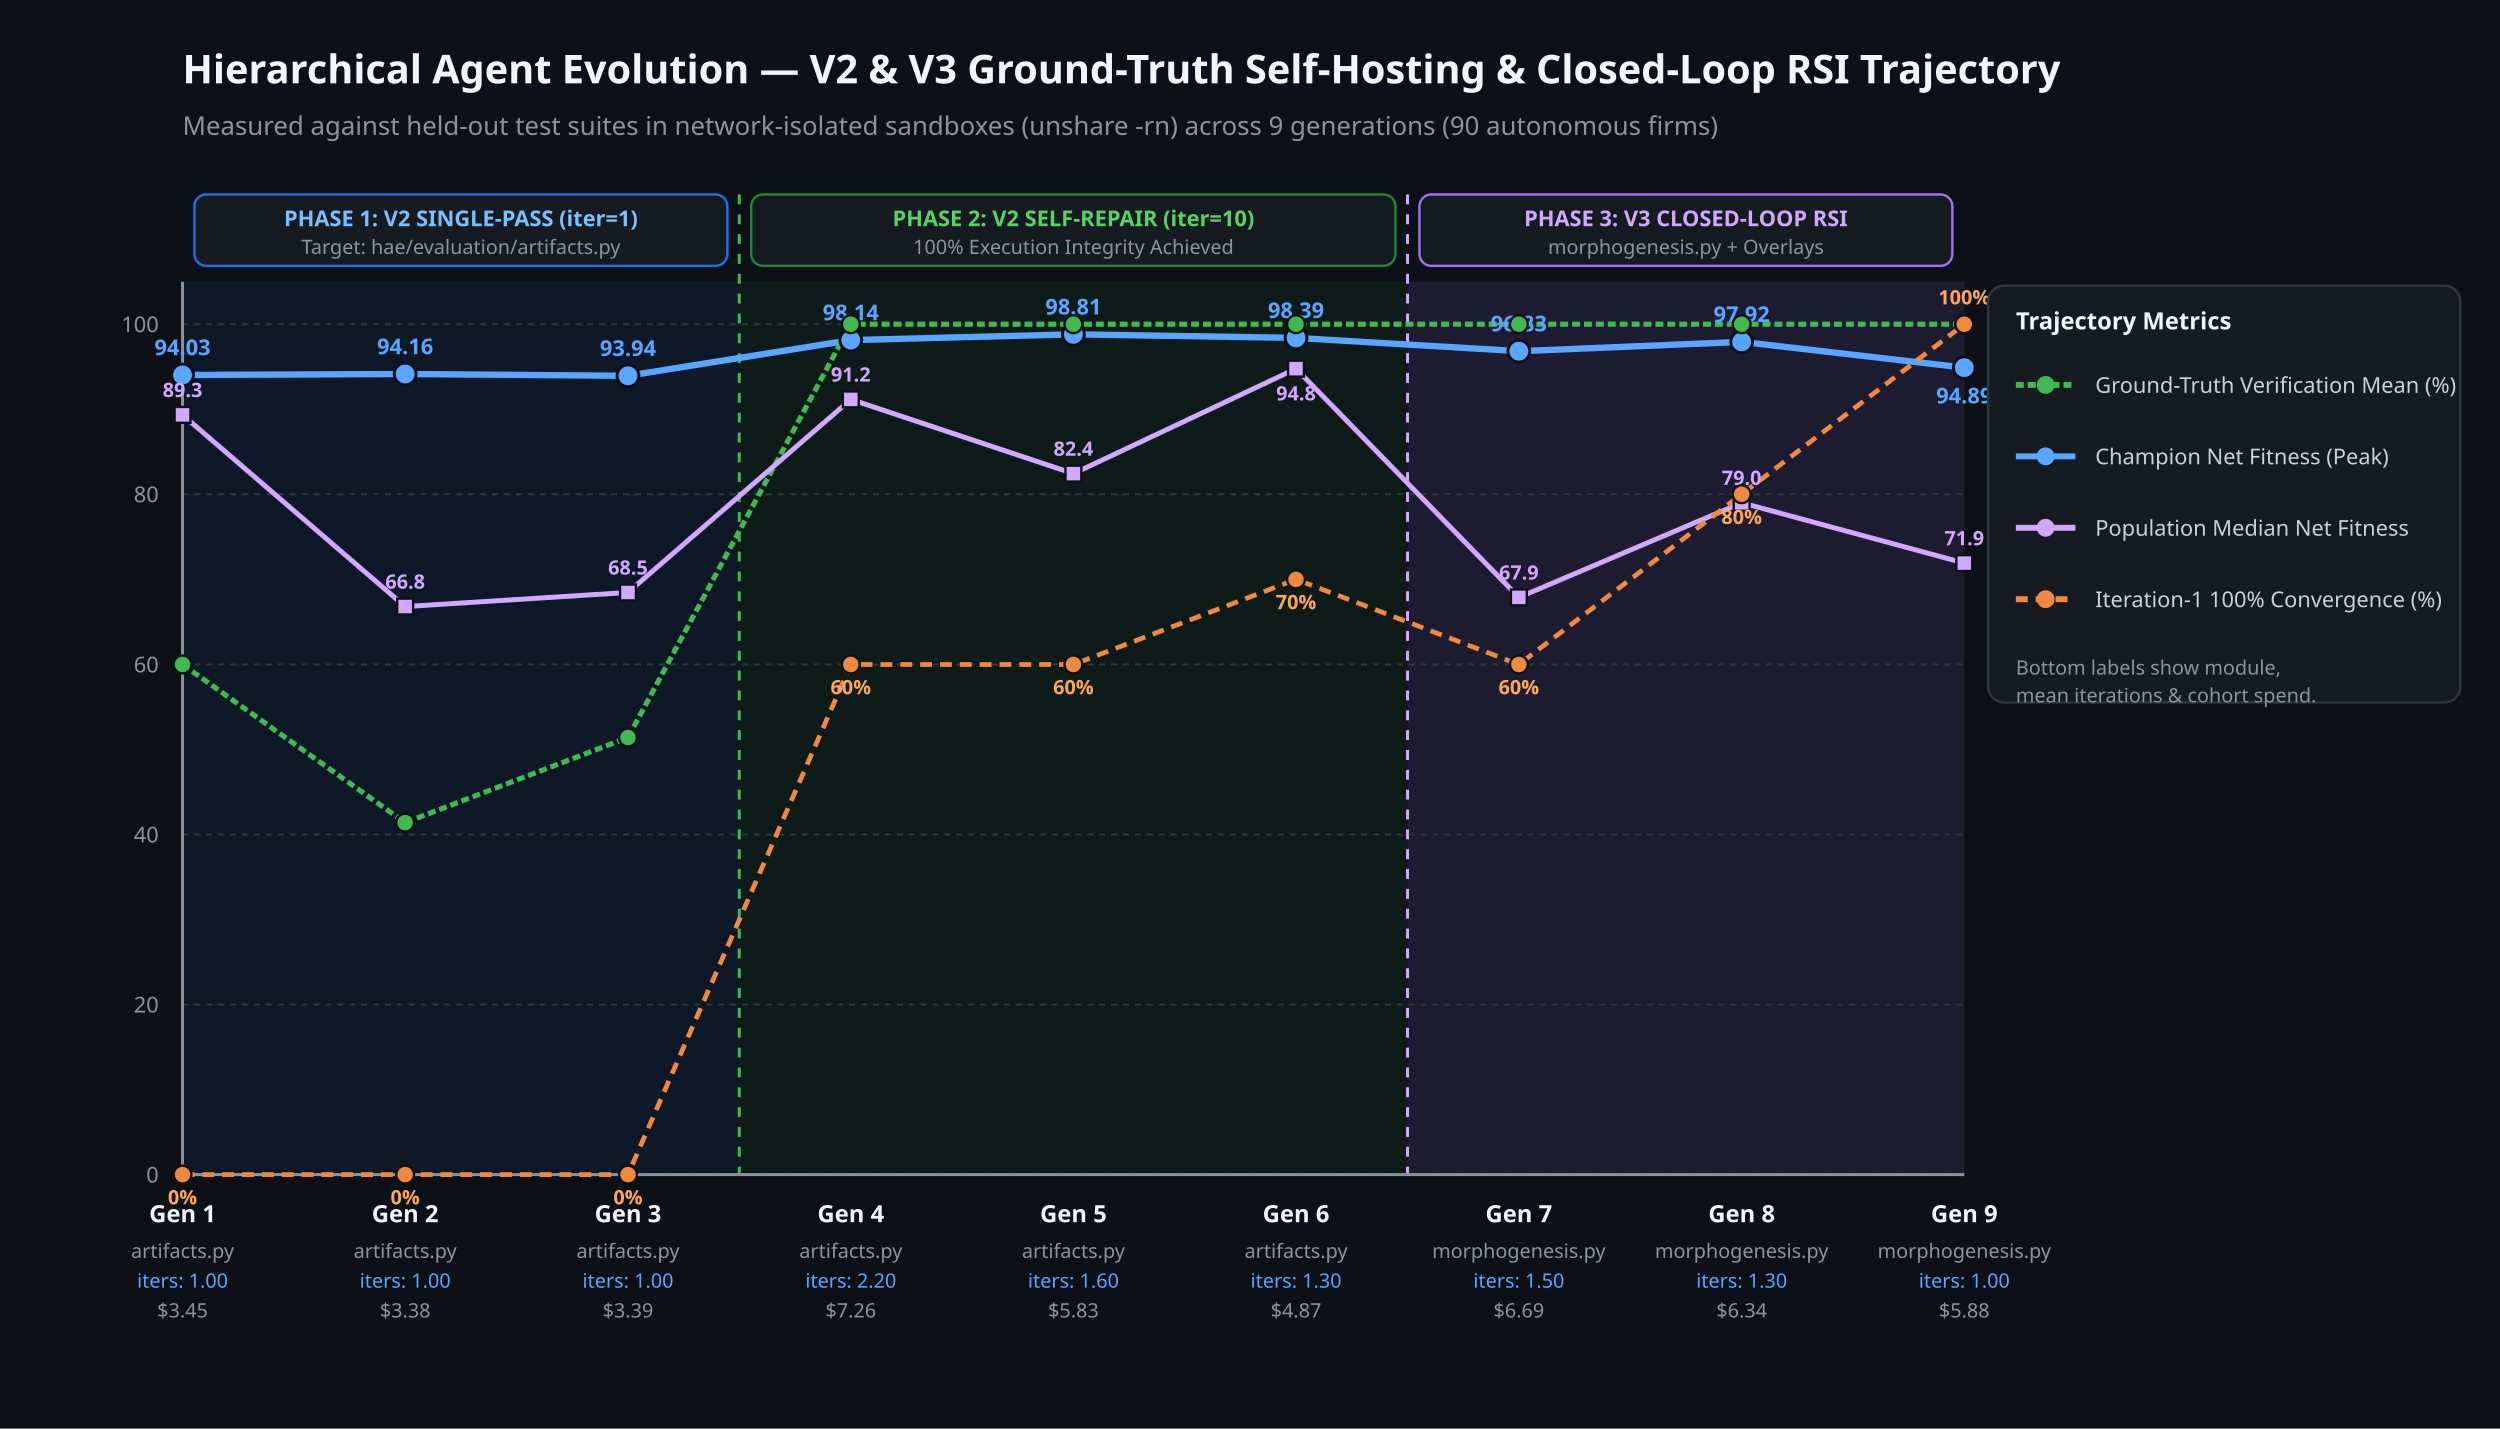
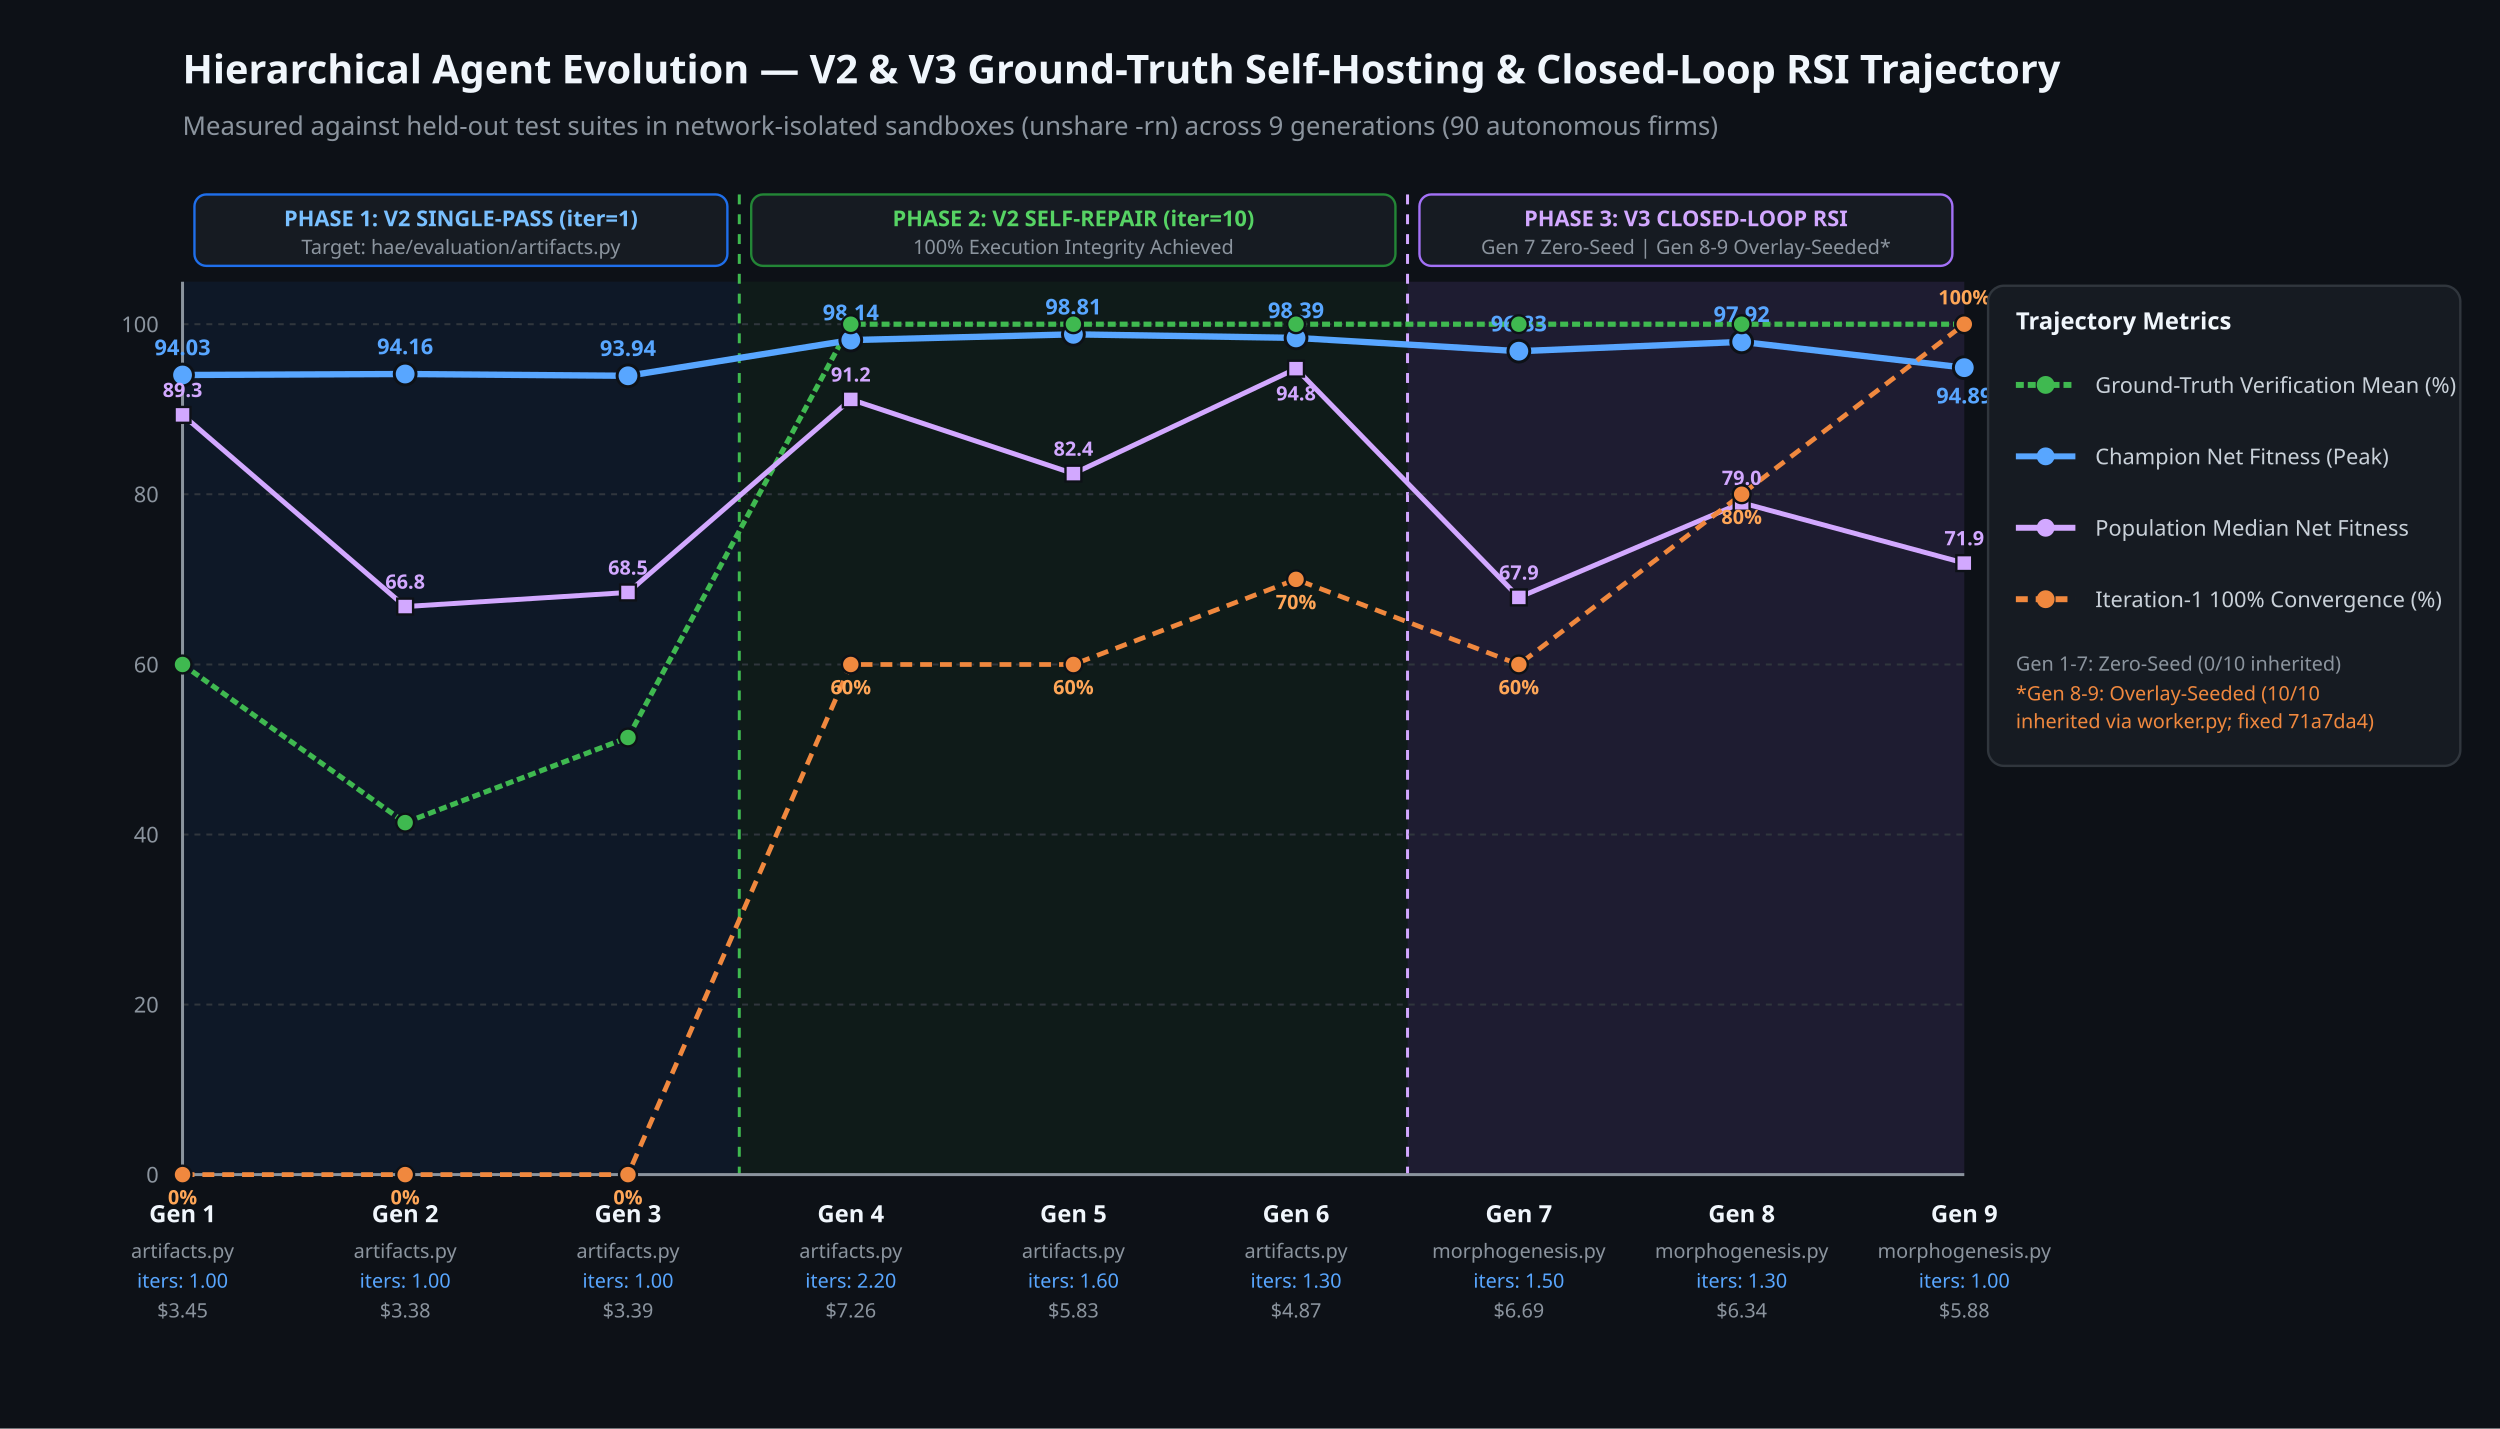
<svg xmlns="http://www.w3.org/2000/svg" viewBox="0 0 1260 720" width="1260" height="720">
  <rect width="1260" height="720" fill="#0d1117" />
  <rect x="92.0" y="142" width="280.6" height="450" fill="#1f6feb" fill-opacity="0.08" />
  <rect x="98.0" y="98" width="268.6" height="36" rx="6" fill="#161b22" stroke="#1f6feb" stroke-width="1.2" />
  <text x="232.3" y="114" fill="#79c0ff" font-family="sans-serif" font-size="11" font-weight="bold" text-anchor="middle">PHASE 1: V2 SINGLE-PASS (iter=1)</text>
  <text x="232.3" y="128" fill="#8b949e" font-family="sans-serif" font-size="10" text-anchor="middle">Target: hae/evaluation/artifacts.py</text>
  <rect x="372.6" y="142" width="336.7" height="450" fill="#238636" fill-opacity="0.09" />
  <line x1="372.6" y1="98" x2="372.6" y2="592" stroke="#3fb950" stroke-dasharray="5,5" stroke-width="1.5" />
  <rect x="378.6" y="98" width="324.7" height="36" rx="6" fill="#161b22" stroke="#238636" stroke-width="1.2" />
  <text x="541.0" y="114" fill="#56d364" font-family="sans-serif" font-size="11" font-weight="bold" text-anchor="middle">PHASE 2: V2 SELF-REPAIR (iter=10)</text>
  <text x="541.0" y="128" fill="#8b949e" font-family="sans-serif" font-size="10" text-anchor="middle">100% Execution Integrity Achieved</text>
  <rect x="709.4" y="142" width="280.6" height="450" fill="#a371f7" fill-opacity="0.12" />
  <line x1="709.4" y1="98" x2="709.4" y2="592" stroke="#d2a8ff" stroke-dasharray="5,5" stroke-width="1.5" />
  <rect x="715.4" y="98" width="268.6" height="36" rx="6" fill="#161b22" stroke="#a371f7" stroke-width="1.2" />
  <text x="849.7" y="114" fill="#d2a8ff" font-family="sans-serif" font-size="11" font-weight="bold" text-anchor="middle">PHASE 3: V3 CLOSED-LOOP RSI</text>
-   <text x="849.7" y="128" fill="#8b949e" font-family="sans-serif" font-size="10" text-anchor="middle">morphogenesis.py + Overlays</text>
+   <text x="849.7" y="128" fill="#8b949e" font-family="sans-serif" font-size="10" text-anchor="middle">Gen 7 Zero-Seed | Gen 8-9 Overlay-Seeded*</text>
  <text x="92" y="42" fill="#f0f6fc" font-family="sans-serif" font-size="20" font-weight="bold">Hierarchical Agent Evolution — V2 &amp; V3 Ground-Truth Self-Hosting &amp; Closed-Loop RSI Trajectory</text>
  <text x="92" y="68" fill="#8b949e" font-family="sans-serif" font-size="13">Measured against held-out test suites in network-isolated sandboxes (unshare -rn) across 9 generations (90 autonomous firms)</text>
  <line x1="92" y1="592.0" x2="990" y2="592.0" stroke="#30363d" stroke-width="1" stroke-dasharray="3,3" />
  <text x="80" y="596.0" fill="#8b949e" font-family="sans-serif" font-size="11" text-anchor="end">0</text>
  <line x1="92" y1="506.3" x2="990" y2="506.3" stroke="#30363d" stroke-width="1" stroke-dasharray="3,3" />
  <text x="80" y="510.3" fill="#8b949e" font-family="sans-serif" font-size="11" text-anchor="end">20</text>
  <line x1="92" y1="420.6" x2="990" y2="420.6" stroke="#30363d" stroke-width="1" stroke-dasharray="3,3" />
  <text x="80" y="424.6" fill="#8b949e" font-family="sans-serif" font-size="11" text-anchor="end">40</text>
  <line x1="92" y1="334.9" x2="990" y2="334.9" stroke="#30363d" stroke-width="1" stroke-dasharray="3,3" />
  <text x="80" y="338.9" fill="#8b949e" font-family="sans-serif" font-size="11" text-anchor="end">60</text>
  <line x1="92" y1="249.1" x2="990" y2="249.1" stroke="#30363d" stroke-width="1" stroke-dasharray="3,3" />
  <text x="80" y="253.1" fill="#8b949e" font-family="sans-serif" font-size="11" text-anchor="end">80</text>
  <line x1="92" y1="163.4" x2="990" y2="163.4" stroke="#30363d" stroke-width="1" stroke-dasharray="3,3" />
  <text x="80" y="167.4" fill="#8b949e" font-family="sans-serif" font-size="11" text-anchor="end">100</text>
  <line x1="92" y1="142" x2="92" y2="592" stroke="#8b949e" stroke-width="1.5" />
  <line x1="92" y1="592" x2="990" y2="592" stroke="#8b949e" stroke-width="1.5" />
  <polyline fill="none" stroke="#3fb950" stroke-width="2.6" stroke-dasharray="4,2" points="92.0,334.9 204.2,414.6 316.5,371.7 428.8,163.4 541.0,163.4 653.2,163.4 765.5,163.4 877.8,163.4 990.0,163.4" />
  <polyline fill="none" stroke="#58a6ff" stroke-width="3.2" points="92.0,189.0 204.2,188.5 316.5,189.4 428.8,171.4 541.0,168.5 653.2,170.3 765.5,177.0 877.8,172.3 990.0,185.3" />
  <polyline fill="none" stroke="#d2a8ff" stroke-width="2.5" points="92.0,209.1 204.2,305.7 316.5,298.6 428.8,201.3 541.0,238.7 653.2,185.8 765.5,301.1 877.8,253.4 990.0,283.8" />
  <polyline fill="none" stroke="#f0883e" stroke-width="2.4" stroke-dasharray="6,4" points="92.0,592.0 204.2,592.0 316.5,592.0 428.8,334.9 541.0,334.9 653.2,292.0 765.5,334.9 877.8,249.1 990.0,163.4" />
  <text x="92.0" y="616" fill="#f0f6fc" font-family="sans-serif" font-size="12" font-weight="bold" text-anchor="middle">Gen 1</text>
  <text x="92.0" y="634" fill="#8b949e" font-family="sans-serif" font-size="10" text-anchor="middle">artifacts.py</text>
  <text x="92.0" y="649" fill="#58a6ff" font-family="sans-serif" font-size="10" text-anchor="middle">iters: 1.00</text>
  <text x="92.0" y="664" fill="#8b949e" font-family="sans-serif" font-size="10" text-anchor="middle">$3.45</text>
  <circle cx="92.0" cy="189.0" r="5.5" fill="#58a6ff" stroke="#0d1117" stroke-width="1.5" />
  <text x="92.0" y="179.0" fill="#58a6ff" font-family="sans-serif" font-size="11" font-weight="bold" text-anchor="middle">94.03</text>
  <rect x="88.0" y="205.1" width="8" height="8" fill="#d2a8ff" stroke="#0d1117" stroke-width="1.2" />
  <text x="92.0" y="200.1" fill="#d2a8ff" font-family="sans-serif" font-size="10" font-weight="bold" text-anchor="middle">89.3</text>
  <circle cx="92.0" cy="334.9" r="4.5" fill="#3fb950" stroke="#0d1117" stroke-width="1.2" />
  <circle cx="92.0" cy="592.0" r="4.5" fill="#f0883e" stroke="#0d1117" stroke-width="1.2" />
  <text x="92.0" y="607.0" fill="#ffa657" font-family="sans-serif" font-size="10" font-weight="bold" text-anchor="middle">0%</text>
  <text x="204.2" y="616" fill="#f0f6fc" font-family="sans-serif" font-size="12" font-weight="bold" text-anchor="middle">Gen 2</text>
  <text x="204.2" y="634" fill="#8b949e" font-family="sans-serif" font-size="10" text-anchor="middle">artifacts.py</text>
  <text x="204.2" y="649" fill="#58a6ff" font-family="sans-serif" font-size="10" text-anchor="middle">iters: 1.00</text>
  <text x="204.2" y="664" fill="#8b949e" font-family="sans-serif" font-size="10" text-anchor="middle">$3.38</text>
  <circle cx="204.2" cy="188.5" r="5.5" fill="#58a6ff" stroke="#0d1117" stroke-width="1.5" />
  <text x="204.2" y="178.5" fill="#58a6ff" font-family="sans-serif" font-size="11" font-weight="bold" text-anchor="middle">94.16</text>
  <rect x="200.2" y="301.7" width="8" height="8" fill="#d2a8ff" stroke="#0d1117" stroke-width="1.2" />
  <text x="204.2" y="296.7" fill="#d2a8ff" font-family="sans-serif" font-size="10" font-weight="bold" text-anchor="middle">66.8</text>
  <circle cx="204.2" cy="414.6" r="4.5" fill="#3fb950" stroke="#0d1117" stroke-width="1.2" />
  <circle cx="204.2" cy="592.0" r="4.5" fill="#f0883e" stroke="#0d1117" stroke-width="1.2" />
  <text x="204.2" y="607.0" fill="#ffa657" font-family="sans-serif" font-size="10" font-weight="bold" text-anchor="middle">0%</text>
  <text x="316.5" y="616" fill="#f0f6fc" font-family="sans-serif" font-size="12" font-weight="bold" text-anchor="middle">Gen 3</text>
  <text x="316.5" y="634" fill="#8b949e" font-family="sans-serif" font-size="10" text-anchor="middle">artifacts.py</text>
  <text x="316.5" y="649" fill="#58a6ff" font-family="sans-serif" font-size="10" text-anchor="middle">iters: 1.00</text>
  <text x="316.5" y="664" fill="#8b949e" font-family="sans-serif" font-size="10" text-anchor="middle">$3.39</text>
  <circle cx="316.5" cy="189.4" r="5.5" fill="#58a6ff" stroke="#0d1117" stroke-width="1.5" />
  <text x="316.5" y="179.4" fill="#58a6ff" font-family="sans-serif" font-size="11" font-weight="bold" text-anchor="middle">93.94</text>
  <rect x="312.5" y="294.6" width="8" height="8" fill="#d2a8ff" stroke="#0d1117" stroke-width="1.2" />
  <text x="316.5" y="289.6" fill="#d2a8ff" font-family="sans-serif" font-size="10" font-weight="bold" text-anchor="middle">68.5</text>
  <circle cx="316.5" cy="371.7" r="4.5" fill="#3fb950" stroke="#0d1117" stroke-width="1.2" />
  <circle cx="316.5" cy="592.0" r="4.5" fill="#f0883e" stroke="#0d1117" stroke-width="1.2" />
  <text x="316.5" y="607.0" fill="#ffa657" font-family="sans-serif" font-size="10" font-weight="bold" text-anchor="middle">0%</text>
  <text x="428.8" y="616" fill="#f0f6fc" font-family="sans-serif" font-size="12" font-weight="bold" text-anchor="middle">Gen 4</text>
  <text x="428.8" y="634" fill="#8b949e" font-family="sans-serif" font-size="10" text-anchor="middle">artifacts.py</text>
  <text x="428.8" y="649" fill="#58a6ff" font-family="sans-serif" font-size="10" text-anchor="middle">iters: 2.20</text>
  <text x="428.8" y="664" fill="#8b949e" font-family="sans-serif" font-size="10" text-anchor="middle">$7.26</text>
  <circle cx="428.8" cy="171.4" r="5.5" fill="#58a6ff" stroke="#0d1117" stroke-width="1.5" />
  <text x="428.8" y="161.4" fill="#58a6ff" font-family="sans-serif" font-size="11" font-weight="bold" text-anchor="middle">98.14</text>
  <rect x="424.8" y="197.3" width="8" height="8" fill="#d2a8ff" stroke="#0d1117" stroke-width="1.2" />
  <text x="428.8" y="192.3" fill="#d2a8ff" font-family="sans-serif" font-size="10" font-weight="bold" text-anchor="middle">91.2</text>
  <circle cx="428.8" cy="163.4" r="4.5" fill="#3fb950" stroke="#0d1117" stroke-width="1.2" />
  <circle cx="428.8" cy="334.9" r="4.5" fill="#f0883e" stroke="#0d1117" stroke-width="1.2" />
  <text x="428.8" y="349.9" fill="#ffa657" font-family="sans-serif" font-size="10" font-weight="bold" text-anchor="middle">60%</text>
  <text x="541.0" y="616" fill="#f0f6fc" font-family="sans-serif" font-size="12" font-weight="bold" text-anchor="middle">Gen 5</text>
  <text x="541.0" y="634" fill="#8b949e" font-family="sans-serif" font-size="10" text-anchor="middle">artifacts.py</text>
  <text x="541.0" y="649" fill="#58a6ff" font-family="sans-serif" font-size="10" text-anchor="middle">iters: 1.60</text>
  <text x="541.0" y="664" fill="#8b949e" font-family="sans-serif" font-size="10" text-anchor="middle">$5.83</text>
  <circle cx="541.0" cy="168.5" r="5.5" fill="#58a6ff" stroke="#0d1117" stroke-width="1.5" />
  <text x="541.0" y="158.5" fill="#58a6ff" font-family="sans-serif" font-size="11" font-weight="bold" text-anchor="middle">98.81</text>
  <rect x="537.0" y="234.7" width="8" height="8" fill="#d2a8ff" stroke="#0d1117" stroke-width="1.2" />
  <text x="541.0" y="229.7" fill="#d2a8ff" font-family="sans-serif" font-size="10" font-weight="bold" text-anchor="middle">82.4</text>
  <circle cx="541.0" cy="163.4" r="4.5" fill="#3fb950" stroke="#0d1117" stroke-width="1.2" />
  <circle cx="541.0" cy="334.9" r="4.5" fill="#f0883e" stroke="#0d1117" stroke-width="1.2" />
  <text x="541.0" y="349.9" fill="#ffa657" font-family="sans-serif" font-size="10" font-weight="bold" text-anchor="middle">60%</text>
  <text x="653.2" y="616" fill="#f0f6fc" font-family="sans-serif" font-size="12" font-weight="bold" text-anchor="middle">Gen 6</text>
  <text x="653.2" y="634" fill="#8b949e" font-family="sans-serif" font-size="10" text-anchor="middle">artifacts.py</text>
  <text x="653.2" y="649" fill="#58a6ff" font-family="sans-serif" font-size="10" text-anchor="middle">iters: 1.30</text>
  <text x="653.2" y="664" fill="#8b949e" font-family="sans-serif" font-size="10" text-anchor="middle">$4.87</text>
  <circle cx="653.2" cy="170.3" r="5.5" fill="#58a6ff" stroke="#0d1117" stroke-width="1.5" />
  <text x="653.2" y="160.3" fill="#58a6ff" font-family="sans-serif" font-size="11" font-weight="bold" text-anchor="middle">98.39</text>
  <rect x="649.2" y="181.8" width="8" height="8" fill="#d2a8ff" stroke="#0d1117" stroke-width="1.2" />
  <text x="653.2" y="201.8" fill="#d2a8ff" font-family="sans-serif" font-size="10" font-weight="bold" text-anchor="middle">94.8</text>
  <circle cx="653.2" cy="163.4" r="4.5" fill="#3fb950" stroke="#0d1117" stroke-width="1.2" />
  <circle cx="653.2" cy="292.0" r="4.5" fill="#f0883e" stroke="#0d1117" stroke-width="1.2" />
  <text x="653.2" y="307.0" fill="#ffa657" font-family="sans-serif" font-size="10" font-weight="bold" text-anchor="middle">70%</text>
  <text x="765.5" y="616" fill="#f0f6fc" font-family="sans-serif" font-size="12" font-weight="bold" text-anchor="middle">Gen 7</text>
  <text x="765.5" y="634" fill="#8b949e" font-family="sans-serif" font-size="10" text-anchor="middle">morphogenesis.py</text>
  <text x="765.5" y="649" fill="#58a6ff" font-family="sans-serif" font-size="10" text-anchor="middle">iters: 1.50</text>
  <text x="765.5" y="664" fill="#8b949e" font-family="sans-serif" font-size="10" text-anchor="middle">$6.69</text>
  <circle cx="765.5" cy="177.0" r="5.5" fill="#58a6ff" stroke="#0d1117" stroke-width="1.5" />
  <text x="765.5" y="167.0" fill="#58a6ff" font-family="sans-serif" font-size="11" font-weight="bold" text-anchor="middle">96.83</text>
  <rect x="761.5" y="297.1" width="8" height="8" fill="#d2a8ff" stroke="#0d1117" stroke-width="1.2" />
  <text x="765.5" y="292.1" fill="#d2a8ff" font-family="sans-serif" font-size="10" font-weight="bold" text-anchor="middle">67.9</text>
  <circle cx="765.5" cy="163.4" r="4.5" fill="#3fb950" stroke="#0d1117" stroke-width="1.2" />
  <circle cx="765.5" cy="334.9" r="4.5" fill="#f0883e" stroke="#0d1117" stroke-width="1.2" />
  <text x="765.5" y="349.9" fill="#ffa657" font-family="sans-serif" font-size="10" font-weight="bold" text-anchor="middle">60%</text>
  <text x="877.8" y="616" fill="#f0f6fc" font-family="sans-serif" font-size="12" font-weight="bold" text-anchor="middle">Gen 8</text>
  <text x="877.8" y="634" fill="#8b949e" font-family="sans-serif" font-size="10" text-anchor="middle">morphogenesis.py</text>
  <text x="877.8" y="649" fill="#58a6ff" font-family="sans-serif" font-size="10" text-anchor="middle">iters: 1.30</text>
  <text x="877.8" y="664" fill="#8b949e" font-family="sans-serif" font-size="10" text-anchor="middle">$6.34</text>
  <circle cx="877.8" cy="172.3" r="5.5" fill="#58a6ff" stroke="#0d1117" stroke-width="1.5" />
  <text x="877.8" y="162.3" fill="#58a6ff" font-family="sans-serif" font-size="11" font-weight="bold" text-anchor="middle">97.92</text>
  <rect x="873.8" y="249.4" width="8" height="8" fill="#d2a8ff" stroke="#0d1117" stroke-width="1.2" />
  <text x="877.8" y="244.4" fill="#d2a8ff" font-family="sans-serif" font-size="10" font-weight="bold" text-anchor="middle">79.0</text>
  <circle cx="877.8" cy="163.4" r="4.5" fill="#3fb950" stroke="#0d1117" stroke-width="1.2" />
  <circle cx="877.8" cy="249.1" r="4.5" fill="#f0883e" stroke="#0d1117" stroke-width="1.2" />
  <text x="877.8" y="264.1" fill="#ffa657" font-family="sans-serif" font-size="10" font-weight="bold" text-anchor="middle">80%</text>
  <text x="990.0" y="616" fill="#f0f6fc" font-family="sans-serif" font-size="12" font-weight="bold" text-anchor="middle">Gen 9</text>
  <text x="990.0" y="634" fill="#8b949e" font-family="sans-serif" font-size="10" text-anchor="middle">morphogenesis.py</text>
  <text x="990.0" y="649" fill="#58a6ff" font-family="sans-serif" font-size="10" text-anchor="middle">iters: 1.00</text>
  <text x="990.0" y="664" fill="#8b949e" font-family="sans-serif" font-size="10" text-anchor="middle">$5.88</text>
  <circle cx="990.0" cy="185.3" r="5.5" fill="#58a6ff" stroke="#0d1117" stroke-width="1.5" />
  <text x="990.0" y="203.3" fill="#58a6ff" font-family="sans-serif" font-size="11" font-weight="bold" text-anchor="middle">94.89</text>
  <rect x="986.0" y="279.8" width="8" height="8" fill="#d2a8ff" stroke="#0d1117" stroke-width="1.2" />
  <text x="990.0" y="274.8" fill="#d2a8ff" font-family="sans-serif" font-size="10" font-weight="bold" text-anchor="middle">71.9</text>
  <circle cx="990.0" cy="163.4" r="4.5" fill="#3fb950" stroke="#0d1117" stroke-width="1.2" />
  <circle cx="990.0" cy="163.4" r="4.5" fill="#f0883e" stroke="#0d1117" stroke-width="1.2" />
  <text x="990.0" y="153.4" fill="#ffa657" font-family="sans-serif" font-size="10" font-weight="bold" text-anchor="middle">100%</text>
-   <rect x="1002" y="144" width="238" height="210" rx="8" fill="#161b22" stroke="#30363d" stroke-width="1.2" />
+   <rect x="1002" y="144" width="238" height="242" rx="8" fill="#161b22" stroke="#30363d" stroke-width="1.2" />
  <text x="1016" y="166" fill="#f0f6fc" font-family="sans-serif" font-size="12" font-weight="bold">Trajectory Metrics</text>
  <line x1="1016" y1="194" x2="1046" y2="194" stroke="#3fb950" stroke-width="3" stroke-dasharray="4,2" />
  <circle cx="1031" cy="194" r="4.5" fill="#3fb950" />
  <text x="1056" y="198" fill="#c9d1d9" font-family="sans-serif" font-size="11">Ground-Truth Verification Mean (%)</text>
  <line x1="1016" y1="230" x2="1046" y2="230" stroke="#58a6ff" stroke-width="3" />
  <circle cx="1031" cy="230" r="4.5" fill="#58a6ff" />
  <text x="1056" y="234" fill="#c9d1d9" font-family="sans-serif" font-size="11">Champion Net Fitness (Peak)</text>
  <line x1="1016" y1="266" x2="1046" y2="266" stroke="#d2a8ff" stroke-width="3" />
  <circle cx="1031" cy="266" r="4.5" fill="#d2a8ff" />
  <text x="1056" y="270" fill="#c9d1d9" font-family="sans-serif" font-size="11">Population Median Net Fitness</text>
  <line x1="1016" y1="302" x2="1046" y2="302" stroke="#f0883e" stroke-width="3" stroke-dasharray="6,4" />
  <circle cx="1031" cy="302" r="4.5" fill="#f0883e" />
  <text x="1056" y="306" fill="#c9d1d9" font-family="sans-serif" font-size="11">Iteration-1 100% Convergence (%)</text>
-   <text x="1016" y="340" fill="#8b949e" font-family="sans-serif" font-size="10">Bottom labels show module,</text>
-   <text x="1016" y="354" fill="#8b949e" font-family="sans-serif" font-size="10">mean iterations &amp; cohort spend.</text>
+   <text x="1016" y="338" fill="#8b949e" font-family="sans-serif" font-size="10">Gen 1-7: Zero-Seed (0/10 inherited)</text>
+   <text x="1016" y="353" fill="#f0883e" font-family="sans-serif" font-size="10">*Gen 8-9: Overlay-Seeded (10/10</text>
+   <text x="1016" y="367" fill="#f0883e" font-family="sans-serif" font-size="10">inherited via worker.py; fixed 71a7da4)</text>
</svg>
